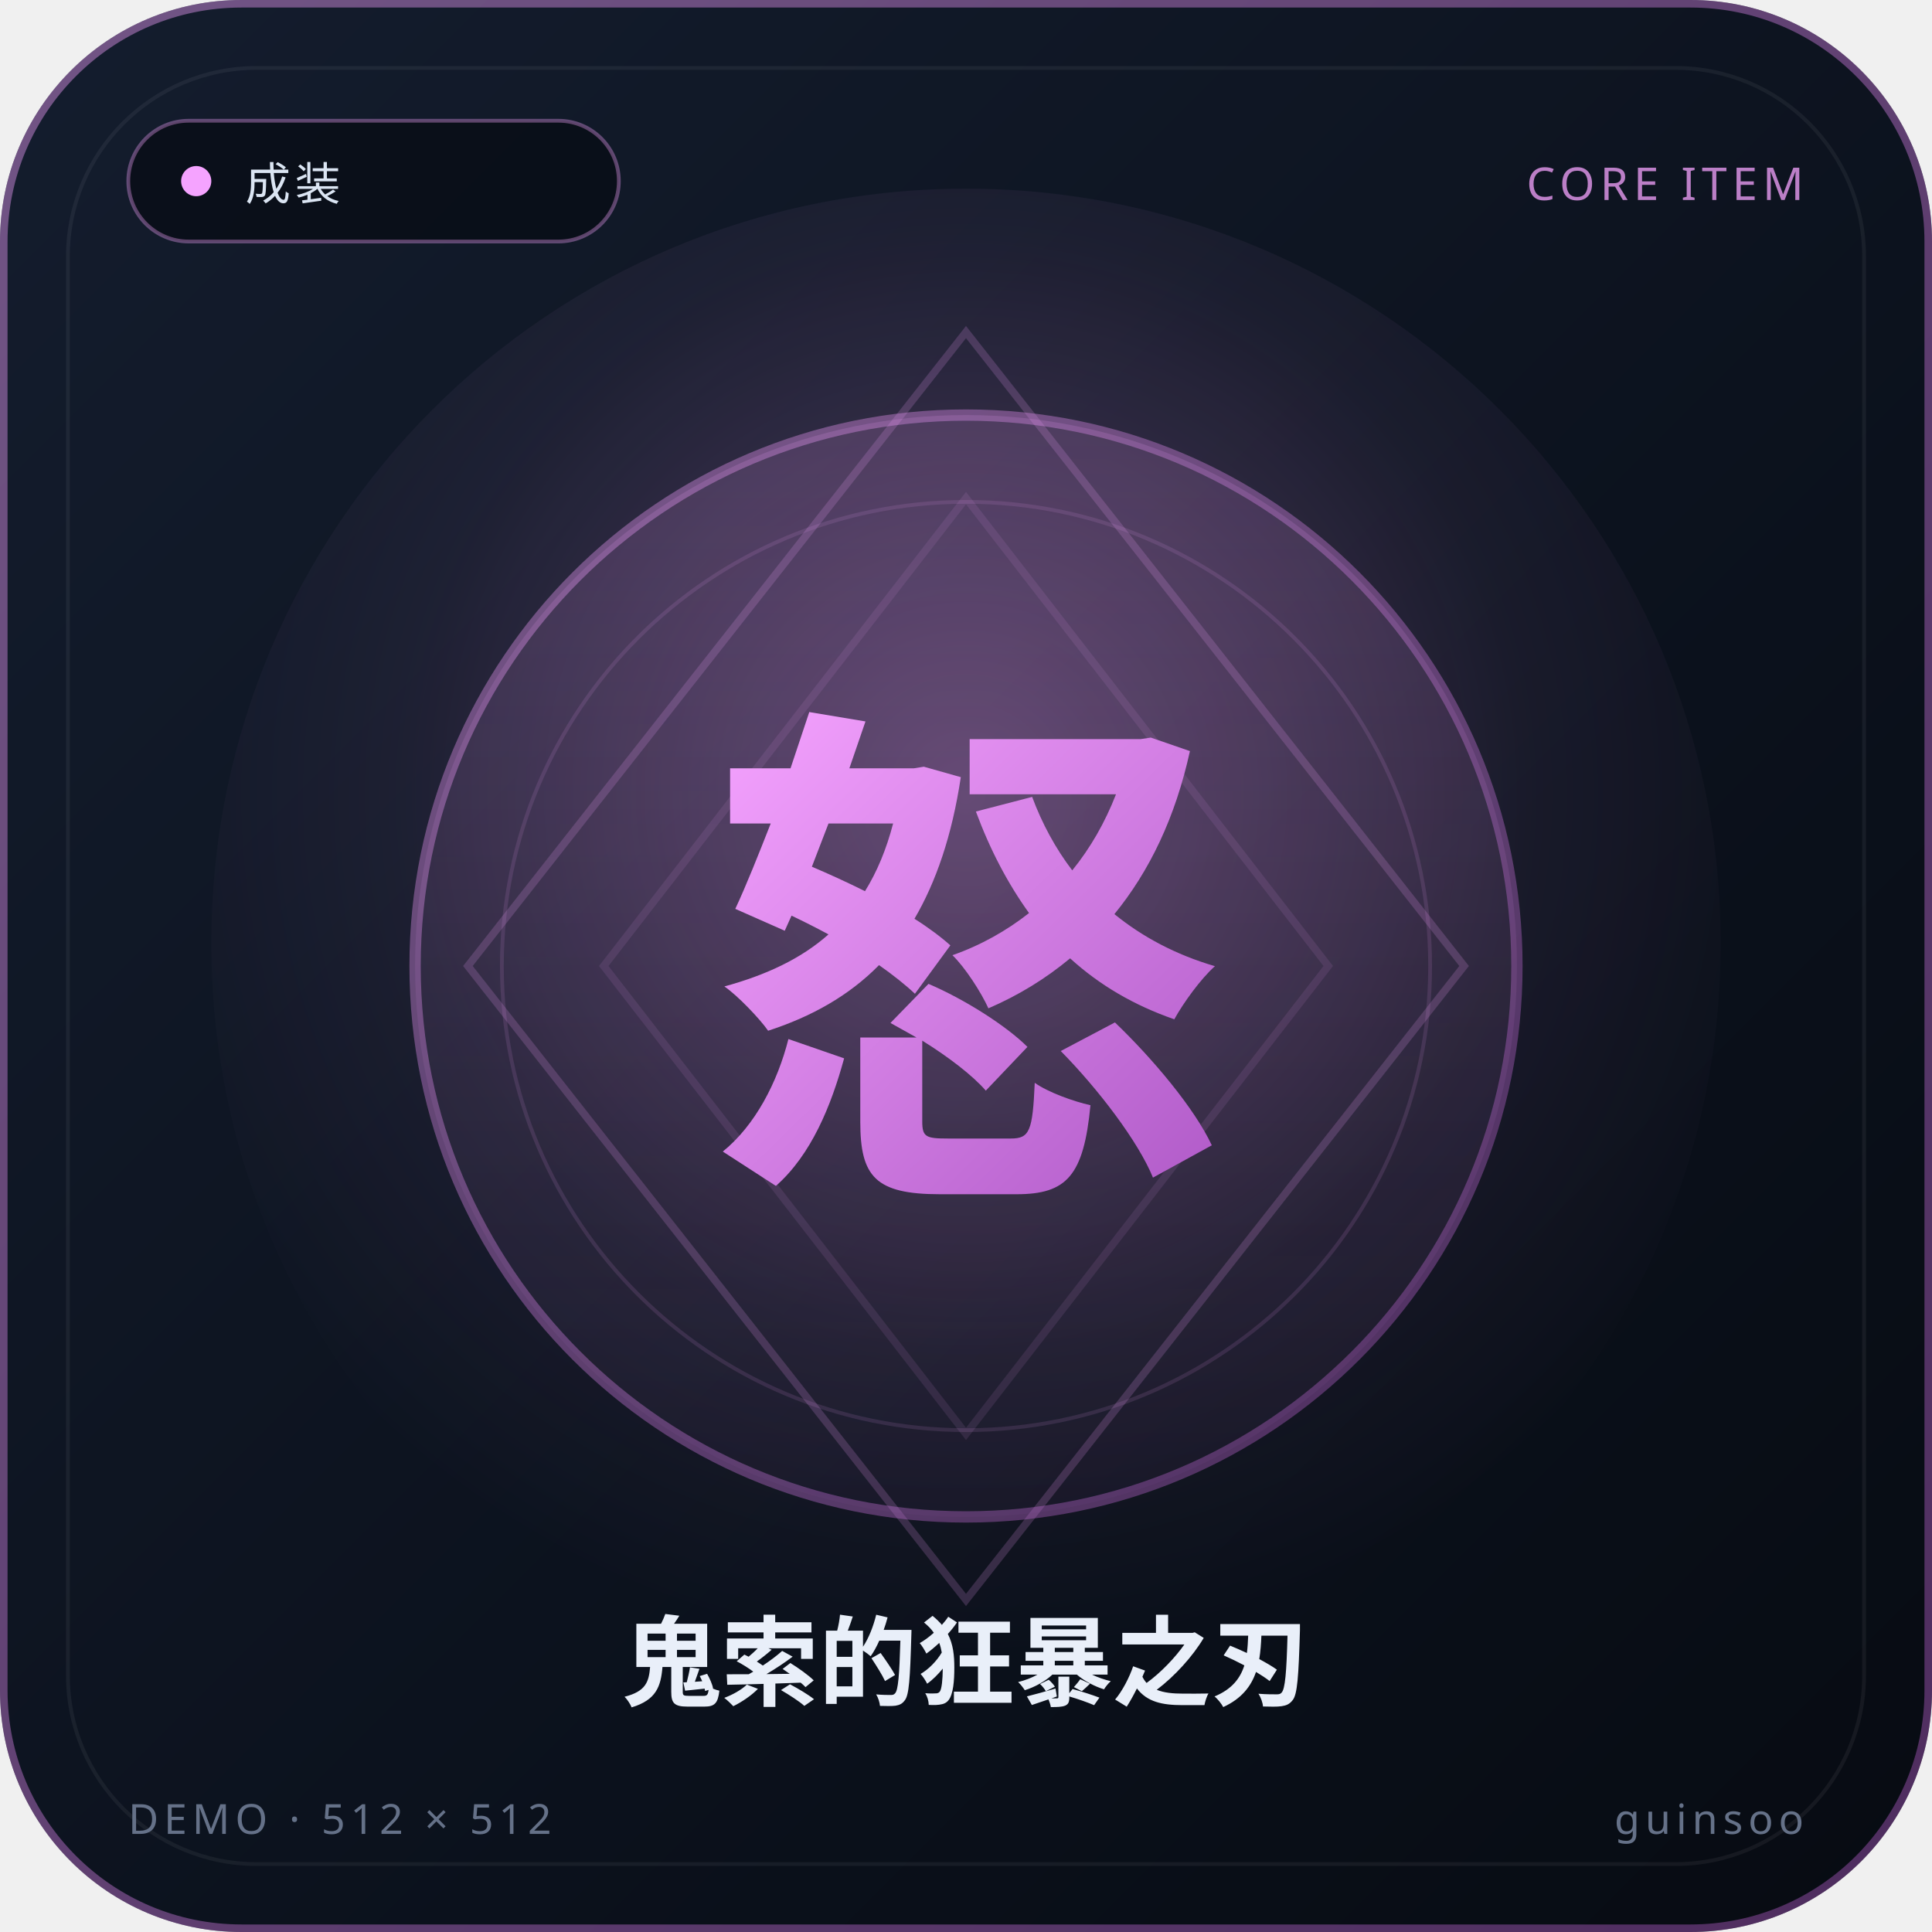
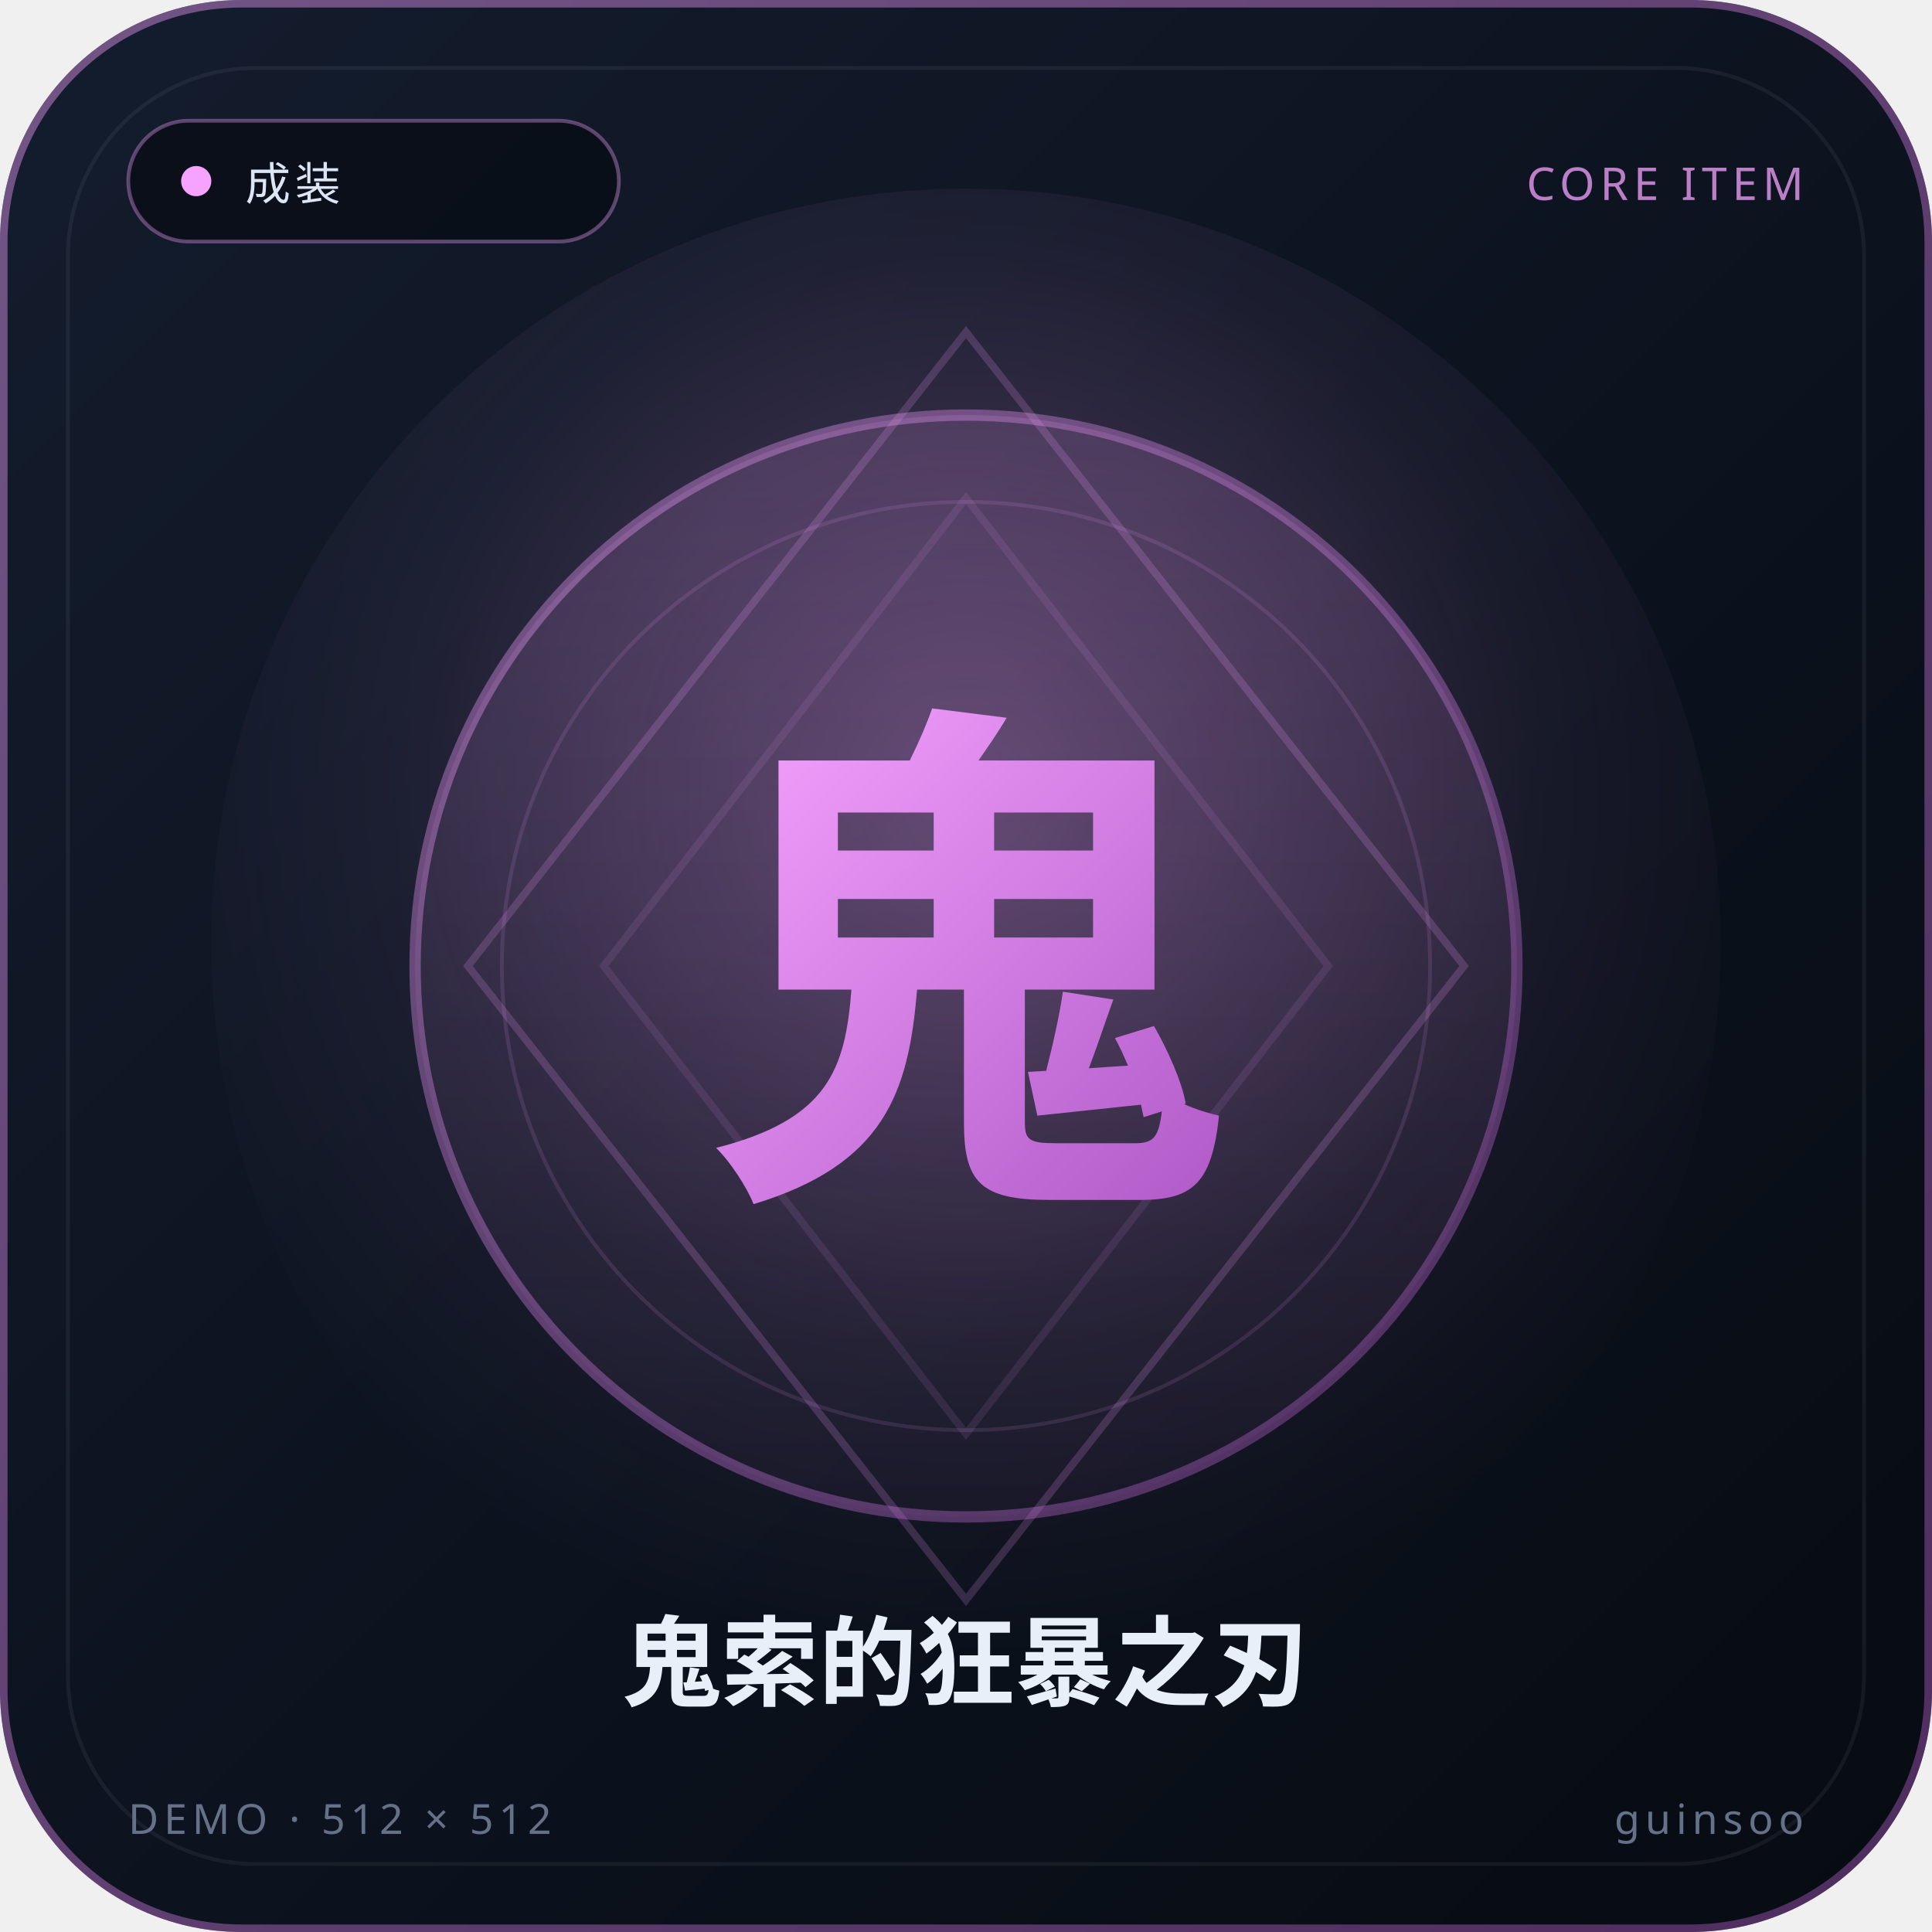
<svg xmlns="http://www.w3.org/2000/svg" width="512" height="512" viewBox="0 0 512 512" role="img" aria-label="鬼索的狂暴之刃 装备示例图标">
  <defs>
    <linearGradient id="bg" x1="0" y1="0" x2="1" y2="1">
      <stop offset="0" stop-color="#141d2e" />
      <stop offset=".62" stop-color="#0b111c" />
      <stop offset="1" stop-color="#070b12" />
    </linearGradient>
    <radialGradient id="glow" cx=".5" cy=".4" r=".58">
      <stop offset="0" stop-color="#f5a3ff" stop-opacity=".30" />
      <stop offset=".65" stop-color="#f5a3ff" stop-opacity=".06" />
      <stop offset="1" stop-color="#f5a3ff" stop-opacity="0" />
    </radialGradient>
    <linearGradient id="accent" x1="0" y1="0" x2="1" y2="1">
      <stop offset="0" stop-color="#f5a3ff" />
      <stop offset="1" stop-color="#b05ac8" />
    </linearGradient>
    <linearGradient id="disc" x1="0" y1="0" x2="0" y2="1">
      <stop offset="0" stop-color="#f5a3ff" stop-opacity=".16" />
      <stop offset="1" stop-color="#f5a3ff" stop-opacity=".03" />
    </linearGradient>
  </defs>
  <rect width="512" height="512" rx="64" fill="url(#bg)" />
  <rect x="1" y="1" width="510" height="510" rx="63" fill="none" stroke="url(#accent)" stroke-opacity=".42" stroke-width="2" />
  <rect x="18" y="18" width="476" height="476" rx="50" fill="none" stroke="#ffffff" stroke-opacity=".055" />
  <circle cx="256" cy="250" r="200" fill="url(#glow)" />
  <g fill="none" stroke="#f5a3ff" stroke-opacity=".18" stroke-width="2">
    <path d="M256 88 388 256 256 424 124 256Z" />
    <path d="M256 132 352 256 256 380 160 256Z" stroke-opacity=".1" />
  </g>
  <circle cx="256" cy="256" r="146" fill="url(#disc)" stroke="url(#accent)" stroke-opacity=".38" stroke-width="3" />
  <circle cx="256" cy="256" r="123" fill="none" stroke="#f5a3ff" stroke-opacity=".12" stroke-width="1" />
-   <text x="256" y="306" text-anchor="middle" font-family="'Microsoft YaHei', 'PingFang SC', 'Noto Sans SC', sans-serif" font-size="138" font-weight="900" fill="url(#accent)">怒</text>
+   <text x="256" y="306" text-anchor="middle" font-family="'Microsoft YaHei', 'PingFang SC', 'Noto Sans SC', sans-serif" font-size="138" font-weight="900" fill="url(#accent)">鬼</text>
  <g transform="translate(34, 32)">
    <rect width="130" height="32" rx="16" fill="#080d16" fill-opacity=".8" stroke="#f5a3ff" stroke-opacity=".35" />
    <circle cx="18" cy="16" r="4" fill="#f5a3ff" />
    <text x="31" y="21" font-family="'Microsoft YaHei', 'PingFang SC', 'Noto Sans SC', sans-serif" font-size="12" letter-spacing="1.2" fill="#dbe5f3">成装</text>
  </g>
  <text x="478" y="53" text-anchor="end" font-family="'Microsoft YaHei', 'PingFang SC', 'Noto Sans SC', sans-serif" font-size="12" letter-spacing="1.4" fill="#f5a3ff" fill-opacity=".75">CORE ITEM</text>
  <text x="256" y="450" text-anchor="middle" font-family="'Microsoft YaHei', 'PingFang SC', 'Noto Sans SC', sans-serif" font-size="26" font-weight="700" fill="#e9eff9">鬼索的狂暴之刃</text>
  <text x="34" y="486" font-family="'Microsoft YaHei', 'PingFang SC', 'Noto Sans SC', sans-serif" font-size="11" letter-spacing="1.4" fill="#657188">DEMO · 512 × 512</text>
  <text x="478" y="486" text-anchor="end" font-family="'Microsoft YaHei', 'PingFang SC', 'Noto Sans SC', sans-serif" font-size="11" letter-spacing="1.4" fill="#657188">guinsoo</text>
</svg>
